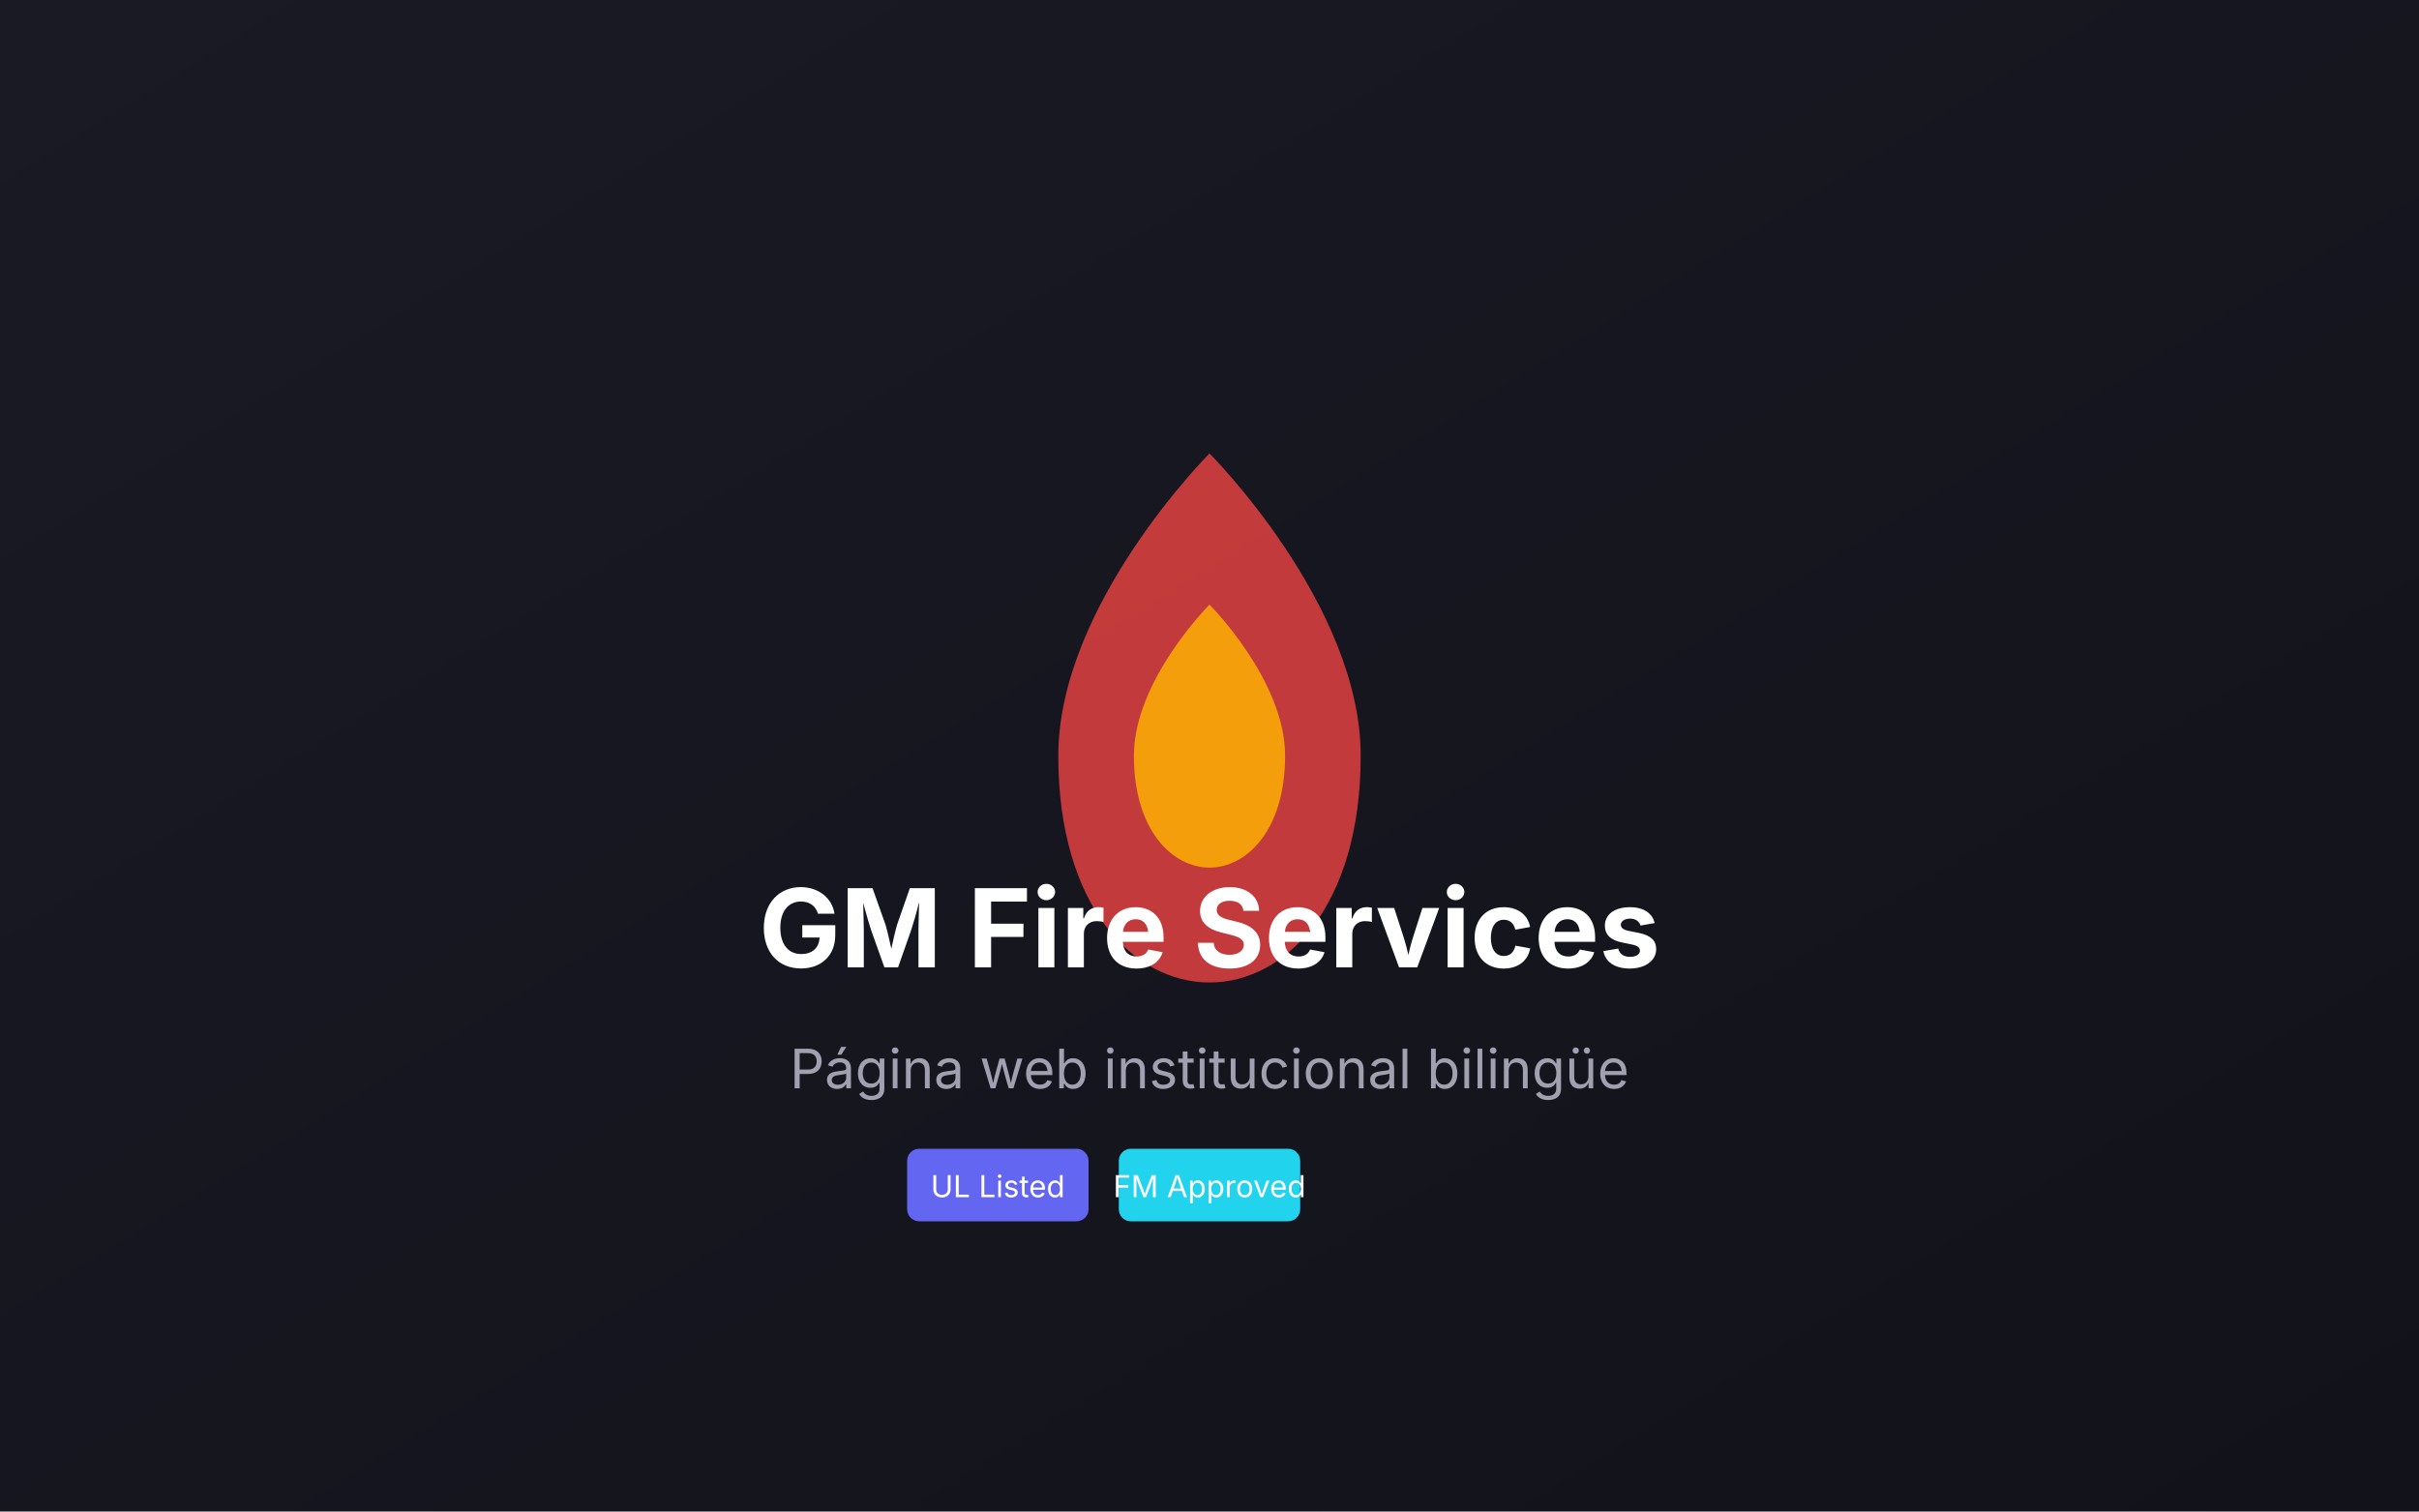
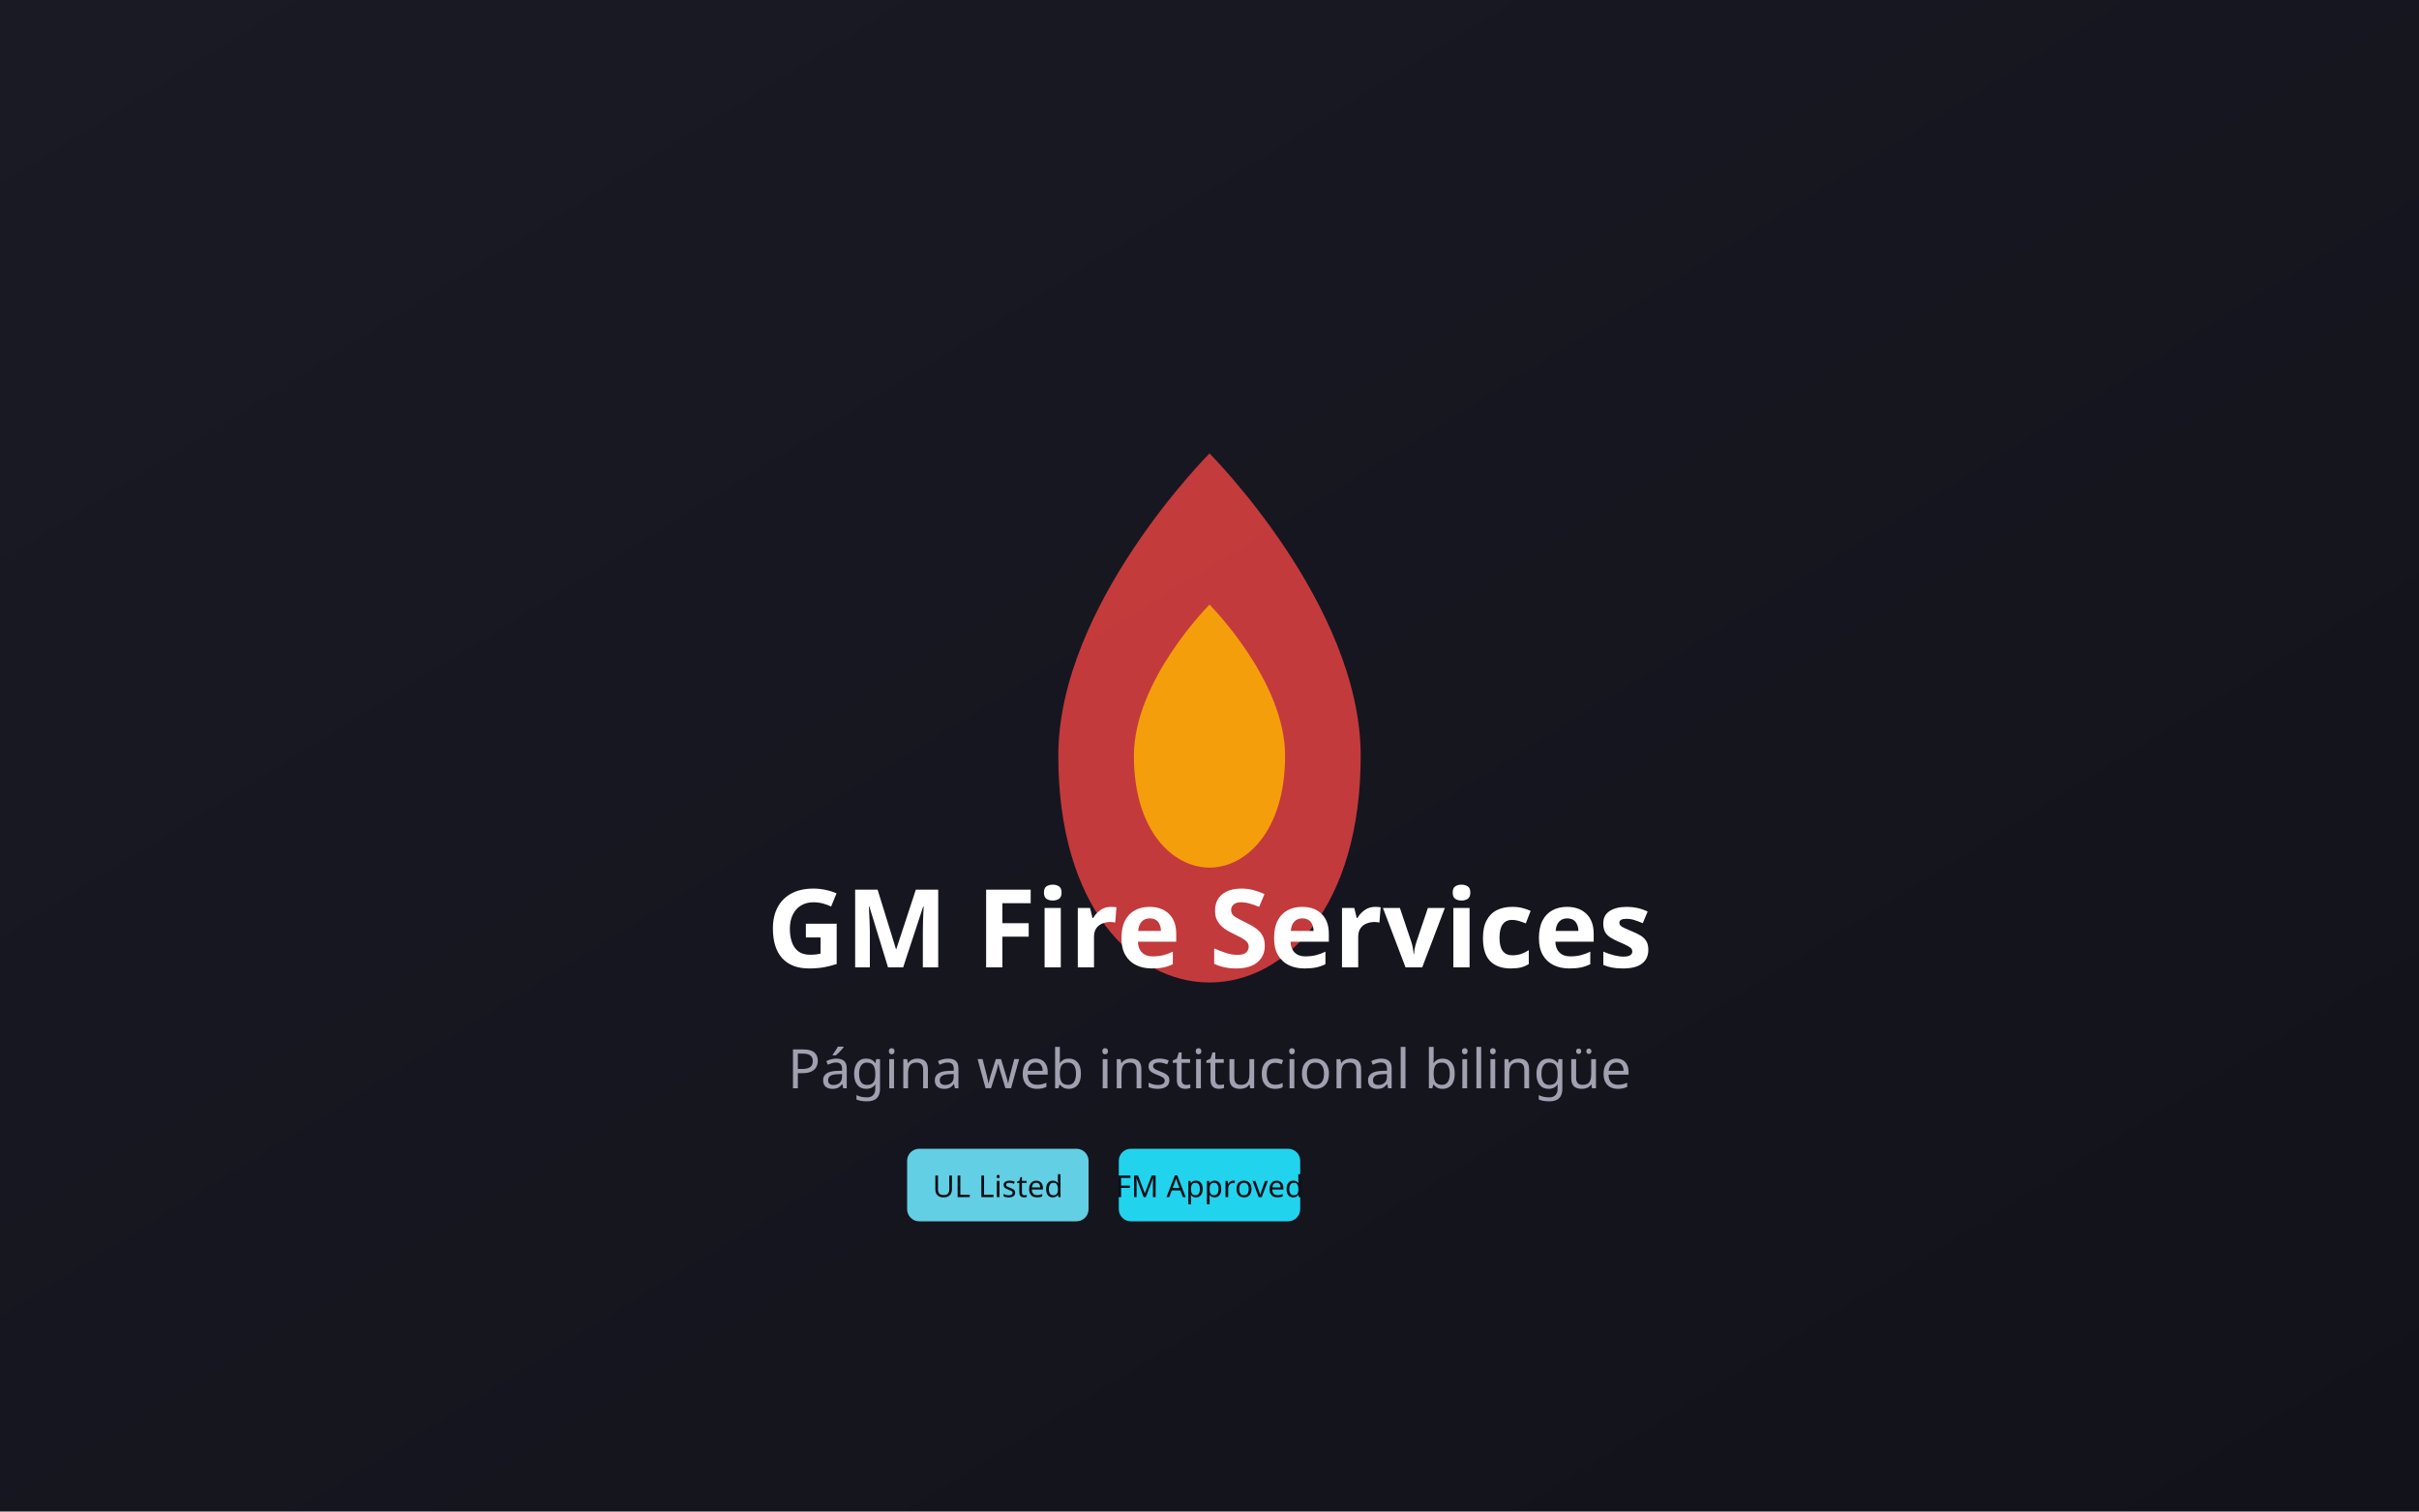
<svg xmlns="http://www.w3.org/2000/svg" width="800" height="500" viewBox="0 0 800 500">
  <defs>
    <linearGradient id="bg" x1="0%" y1="0%" x2="100%" y2="100%">
      <stop offset="0%" style="stop-color:#1a1a25" />
      <stop offset="100%" style="stop-color:#12121a" />
    </linearGradient>
  </defs>
  <rect width="800" height="500" fill="url(#bg)" />
  <g transform="translate(350, 150)">
    <path d="M50 0 C50 0 100 50 100 100 C100 150 75 175 50 175 C25 175 0 150 0 100 C0 50 50 0 50 0 Z" fill="#ef4444" opacity="0.8" />
    <path d="M50 50 C50 50 75 75 75 100 C75 125 62 137 50 137 C38 137 25 125 25 100 C25 75 50 50 50 50 Z" fill="#f59e0b" />
  </g>
-   <text x="400" y="320" font-family="Inter, sans-serif" font-size="36" font-weight="700" fill="white" text-anchor="middle">GM Fire Services</text>
-   <text x="400" y="360" font-family="Inter, sans-serif" font-size="18" fill="#a0a0b0" text-anchor="middle">Página web institucional bilingüe</text>
+   <text x="400" y="320" font-family="IBM Plex Sans, sans-serif" font-size="36" font-weight="700" fill="white" text-anchor="middle">GM Fire Services</text>
+   <text x="400" y="360" font-family="IBM Plex Sans, sans-serif" font-size="18" fill="#a0a0b0" text-anchor="middle">Página web institucional bilingüe</text>
  <g transform="translate(300, 380)">
-     <rect width="60" height="24" rx="4" fill="#6366f1" />
-     <text x="30" y="16" font-family="Inter, sans-serif" font-size="10" fill="white" text-anchor="middle">UL Listed</text>
+     <rect width="60" height="24" rx="4" fill="#63cfe4" />
+     <text x="30" y="16" font-family="IBM Plex Sans, sans-serif" font-size="10" fill="#0b1017" text-anchor="middle">UL Listed</text>
  </g>
  <g transform="translate(370, 380)">
    <rect width="60" height="24" rx="4" fill="#22d3ee" />
-     <text x="30" y="16" font-family="Inter, sans-serif" font-size="10" fill="white" text-anchor="middle">FM Approved</text>
+     <text x="30" y="16" font-family="IBM Plex Sans, sans-serif" font-size="10" fill="#0b1017" text-anchor="middle">FM Approved</text>
  </g>
</svg>
